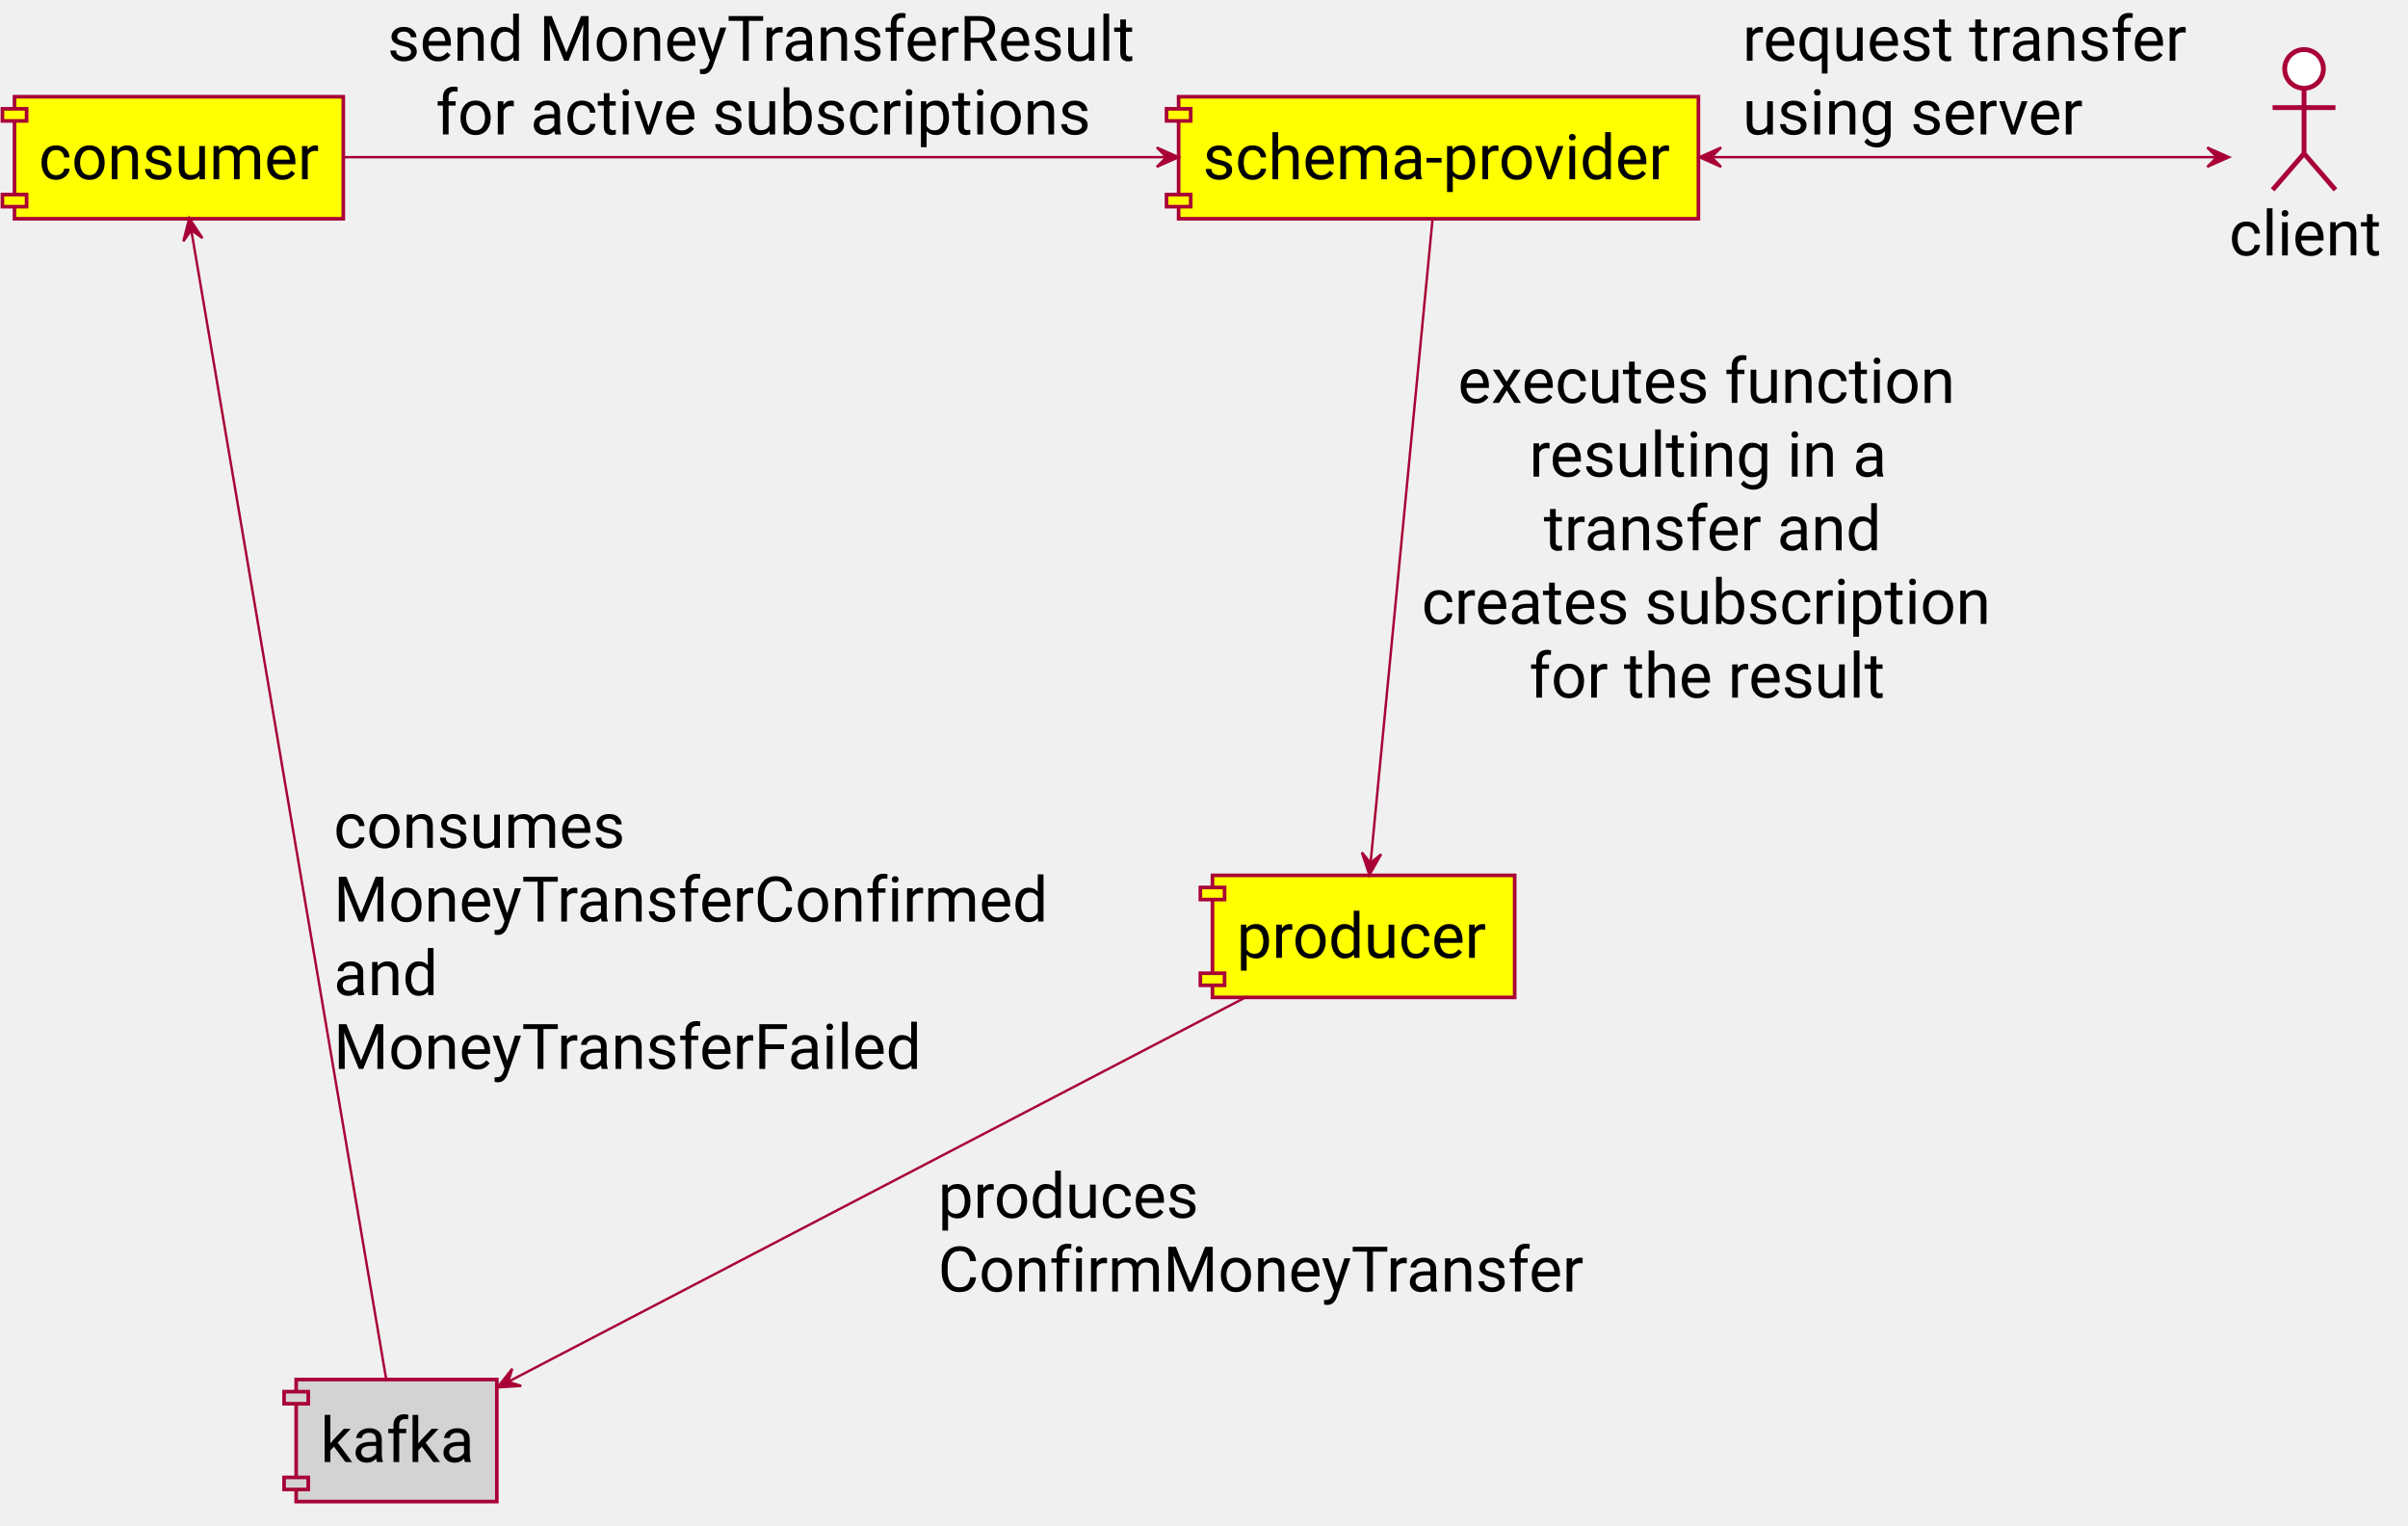
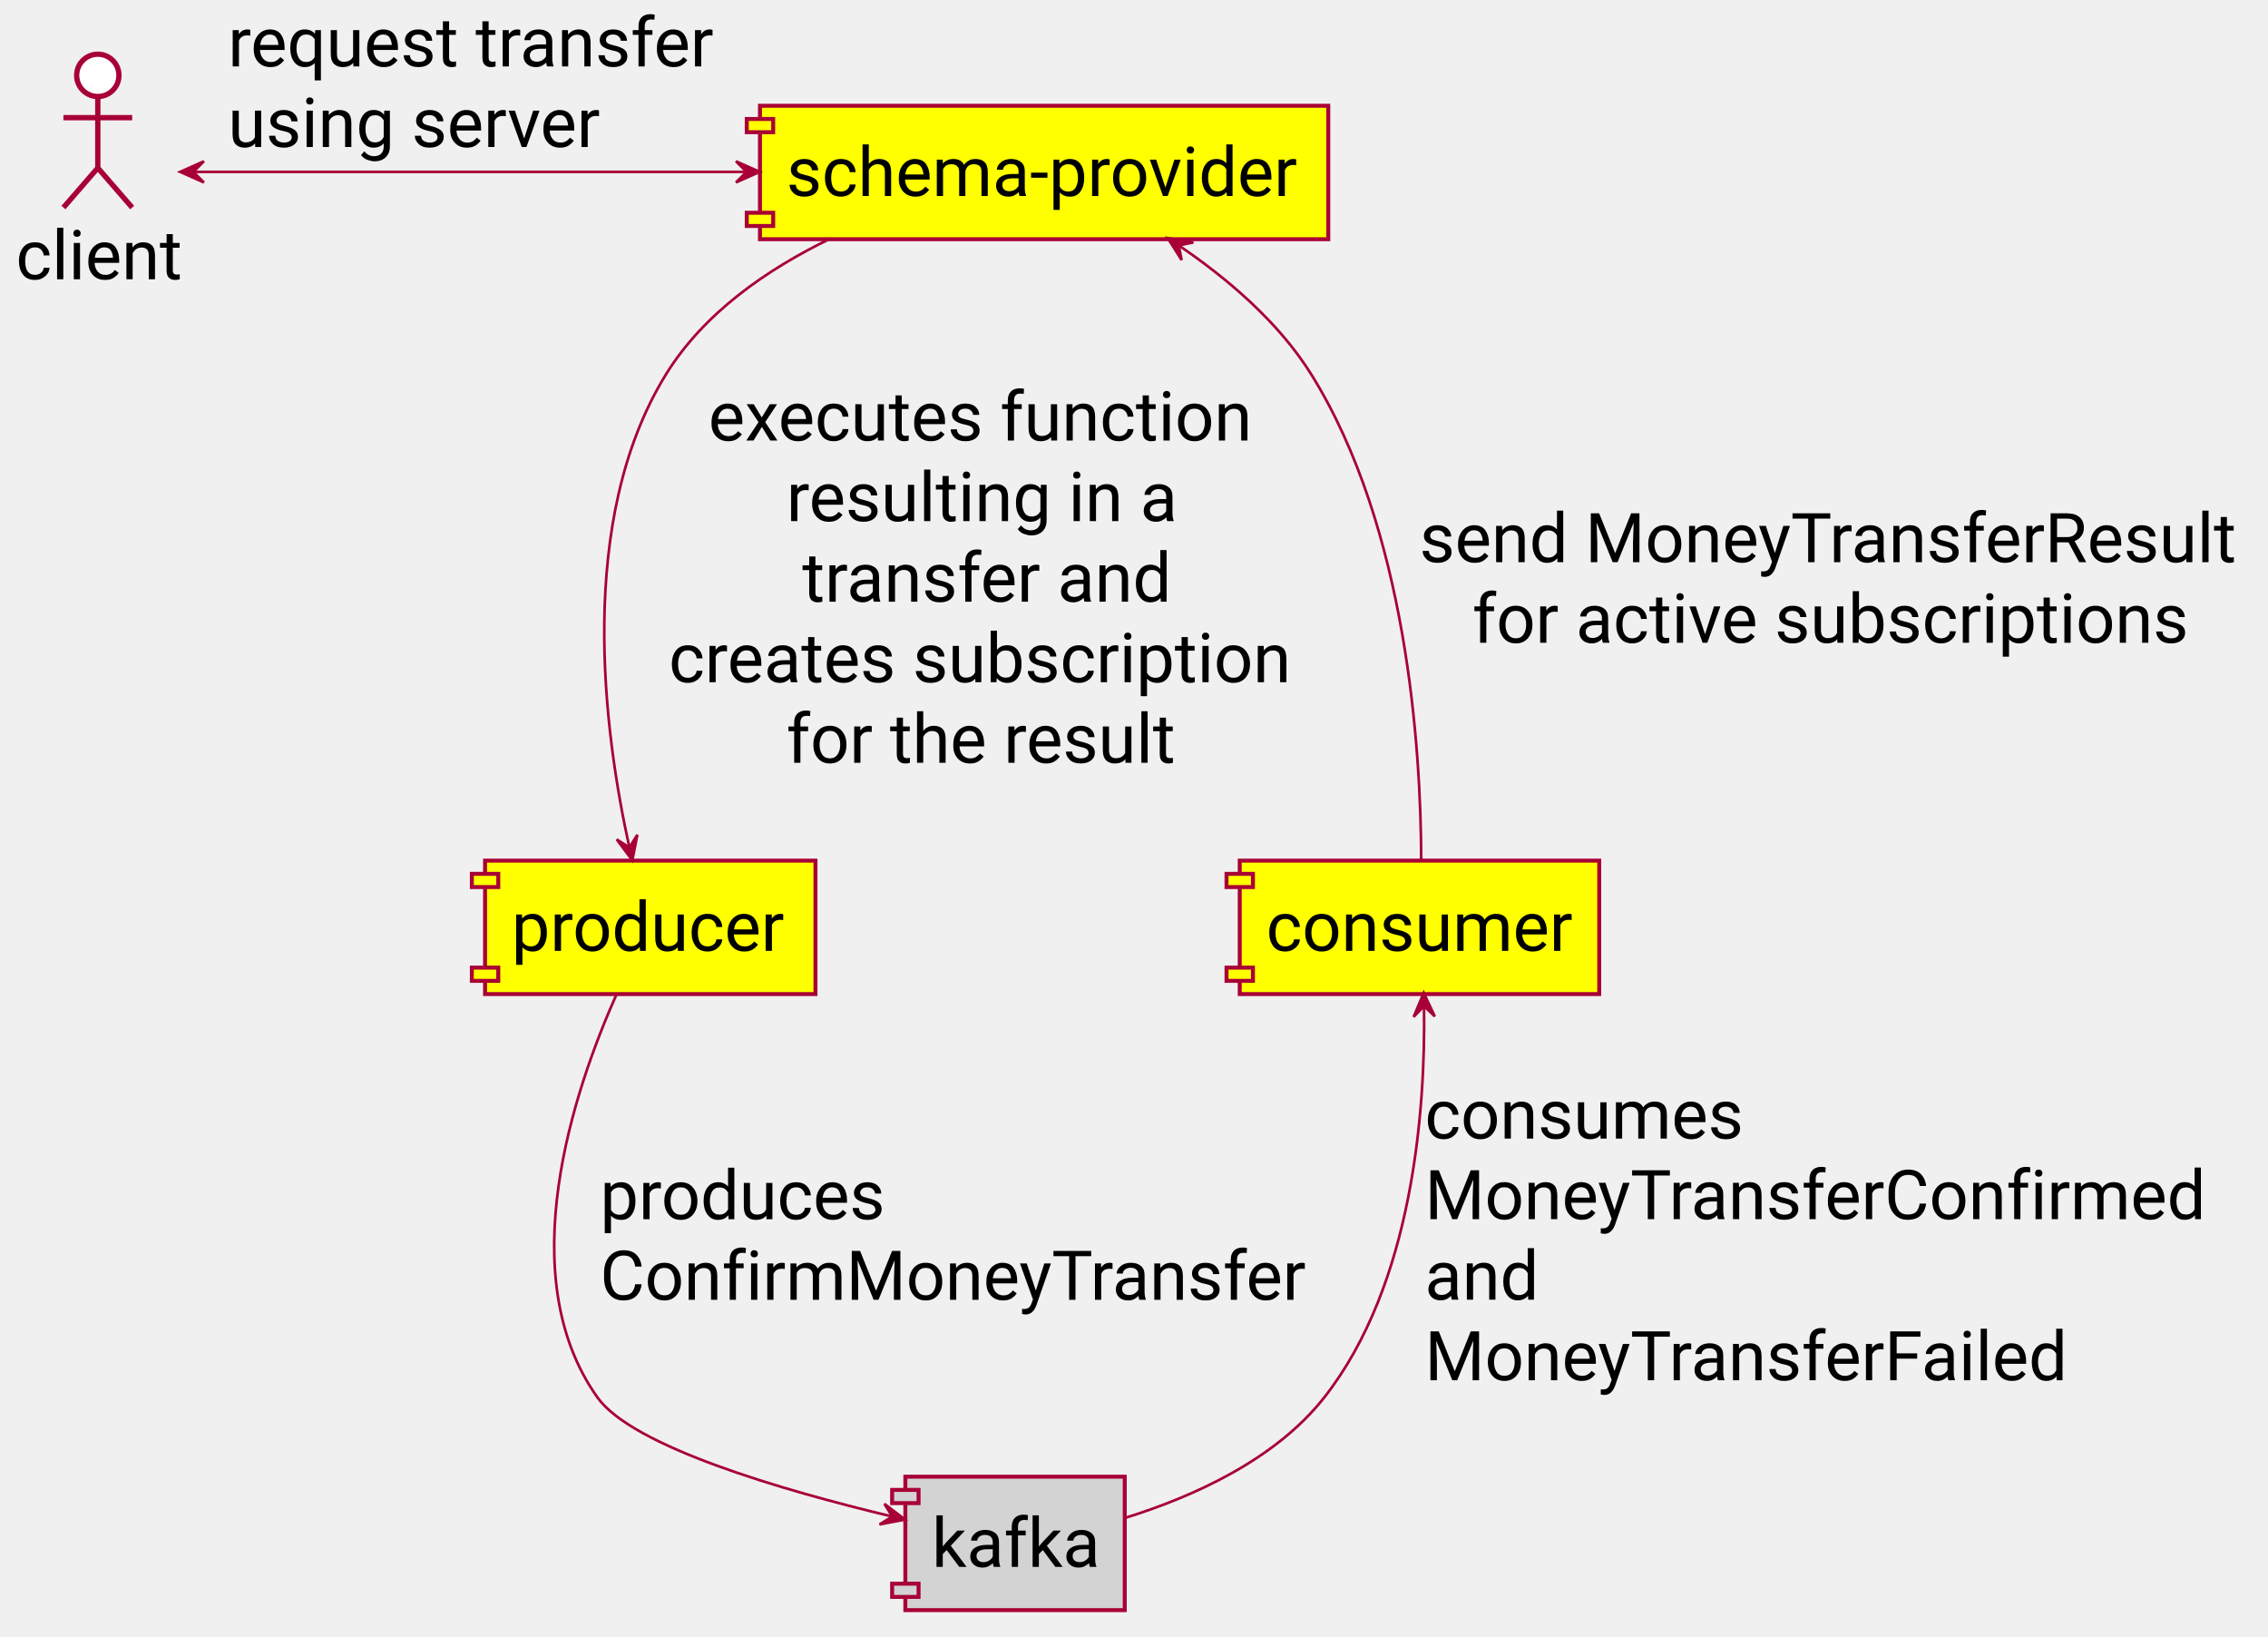
- <svg xmlns="http://www.w3.org/2000/svg" contentScriptType="application/ecmascript" contentStyleType="text/css" height="1262px" preserveAspectRatio="none" style="width:1992px;height:1262px;" version="1.1" viewBox="0 0 1992 1262" width="1992px" zoomAndPan="magnify">
+ <svg xmlns="http://www.w3.org/2000/svg" contentScriptType="application/ecmascript" contentStyleType="text/css" height="1238px" preserveAspectRatio="none" style="width:1716px;height:1238px;" version="1.1" viewBox="0 0 1716 1238" width="1716px" zoomAndPan="magnify">
  <defs />
  <g>
-     <rect fill="#FFFF00" height="100.938" style="stroke: #A80036; stroke-width: 3.0;" width="250" x="1003" y="724" />
-     <rect fill="#FFFF00" height="10" style="stroke: #A80036; stroke-width: 3.0;" width="20" x="993" y="734" />
-     <rect fill="#FFFF00" height="10" style="stroke: #A80036; stroke-width: 3.0;" width="20" x="993" y="804.938" />
-     <text fill="#000000" font-family="Roboto" font-size="52" lengthAdjust="spacingAndGlyphs" textLength="210" x="1023" y="792.242">producer</text>
-     <rect fill="#FFFF00" height="100.938" style="stroke: #A80036; stroke-width: 3.0;" width="272" x="12" y="80" />
-     <rect fill="#FFFF00" height="10" style="stroke: #A80036; stroke-width: 3.0;" width="20" x="2" y="90" />
-     <rect fill="#FFFF00" height="10" style="stroke: #A80036; stroke-width: 3.0;" width="20" x="2" y="160.938" />
-     <text fill="#000000" font-family="Roboto" font-size="52" lengthAdjust="spacingAndGlyphs" textLength="232" x="32" y="148.242">consumer</text>
-     <rect fill="#D3D3D3" height="100.938" style="stroke: #A80036; stroke-width: 3.0;" width="166" x="245" y="1141" />
-     <rect fill="#D3D3D3" height="10" style="stroke: #A80036; stroke-width: 3.0;" width="20" x="235" y="1151" />
-     <rect fill="#D3D3D3" height="10" style="stroke: #A80036; stroke-width: 3.0;" width="20" x="235" y="1221.938" />
-     <text fill="#000000" font-family="Roboto" font-size="52" lengthAdjust="spacingAndGlyphs" textLength="126" x="265" y="1209.242">kafka</text>
-     <ellipse cx="1906" cy="57" fill="#FFFFFF" rx="16" ry="16" style="stroke: #A80036; stroke-width: 4.0;" />
-     <path d="M1906,73 L1906,127 M1880,89 L1932,89 M1906,127 L1880,157 M1906,127 L1932,157 " fill="none" style="stroke: #A80036; stroke-width: 4.0;" />
-     <text fill="#000000" font-family="Roboto" font-size="52" lengthAdjust="spacingAndGlyphs" textLength="124" x="1844" y="211.242">client</text>
-     <rect fill="#FFFF00" height="100.938" style="stroke: #A80036; stroke-width: 3.0;" width="430" x="975" y="80" />
-     <rect fill="#FFFF00" height="10" style="stroke: #A80036; stroke-width: 3.0;" width="20" x="965" y="90" />
-     <rect fill="#FFFF00" height="10" style="stroke: #A80036; stroke-width: 3.0;" width="20" x="965" y="160.938" />
-     <text fill="#000000" font-family="Roboto" font-size="52" lengthAdjust="spacingAndGlyphs" textLength="390" x="995" y="148.242">schema-provider</text>
-     <path d="M1416.455,130 C1560.157,130 1736.703,130 1833.662,130 " fill="none" id="sp-cl" style="stroke: #A80036; stroke-width: 2.0;" />
-     <polygon fill="#A80036" points="1843.939,130,1825.939,122,1833.939,130,1825.939,138,1843.939,130" style="stroke: #A80036; stroke-width: 2.0;" />
-     <polygon fill="#A80036" points="1405.795,130,1423.795,138,1415.795,130,1423.795,122,1405.795,130" style="stroke: #A80036; stroke-width: 2.0;" />
-     <text fill="#000000" font-family="Roboto" font-size="52" lengthAdjust="spacingAndGlyphs" textLength="366" x="1441.5" y="50.242">request transfer</text>
-     <text fill="#000000" font-family="Roboto" font-size="52" lengthAdjust="spacingAndGlyphs" textLength="280" x="1441.5" y="111.18">using server</text>
-     <path d="M1185.135,180.534 C1173.862,297.628 1145.99,587.138 1133.83,713.443 " fill="none" id="sp-&gt;p" style="stroke: #A80036; stroke-width: 2.0;" />
-     <polygon fill="#A80036" points="1132.842,723.701,1142.531,706.551,1133.801,713.747,1126.605,705.017,1132.842,723.701" style="stroke: #A80036; stroke-width: 2.0;" />
-     <text fill="#000000" font-family="Roboto" font-size="52" lengthAdjust="spacingAndGlyphs" textLength="408" x="1206" y="333.242">executes function</text>
-     <text fill="#000000" font-family="Roboto" font-size="52" lengthAdjust="spacingAndGlyphs" textLength="290" x="1265" y="394.18">resulting in a</text>
-     <text fill="#000000" font-family="Roboto" font-size="52" lengthAdjust="spacingAndGlyphs" textLength="278" x="1277" y="455.117">transfer and</text>
-     <text fill="#000000" font-family="Roboto" font-size="52" lengthAdjust="spacingAndGlyphs" textLength="468" x="1176" y="516.055">creates subscription</text>
-     <text fill="#000000" font-family="Roboto" font-size="52" lengthAdjust="spacingAndGlyphs" textLength="290" x="1265" y="576.992">for the result</text>
-     <path d="M284.223,130 C457.008,130 757.361,130 964.544,130 " fill="none" id="c-&gt;sp" style="stroke: #A80036; stroke-width: 2.0;" />
-     <polygon fill="#A80036" points="974.956,130,956.956,122,964.956,130,956.956,138,974.956,130" style="stroke: #A80036; stroke-width: 2.0;" />
-     <text fill="#000000" font-family="Roboto" font-size="52" lengthAdjust="spacingAndGlyphs" textLength="618" x="320.5" y="50.242">send MoneyTransferResult</text>
-     <text fill="#000000" font-family="Roboto" font-size="52" lengthAdjust="spacingAndGlyphs" textLength="538" x="360.5" y="111.18">for active subscriptions</text>
-     <path d="M1031.501,824.3 C876.259,905.22 573.056,1063.264 420.439,1142.816 " fill="none" id="p-&gt;kc" style="stroke: #A80036; stroke-width: 2.0;" />
-     <polygon fill="#A80036" points="411.5,1147.476,431.159,1146.249,420.367,1142.853,423.763,1132.061,411.5,1147.476" style="stroke: #A80036; stroke-width: 2.0;" />
-     <text fill="#000000" font-family="Roboto" font-size="52" lengthAdjust="spacingAndGlyphs" textLength="218" x="776" y="1007.242">produces</text>
-     <text fill="#000000" font-family="Roboto" font-size="52" lengthAdjust="spacingAndGlyphs" textLength="538" x="776" y="1068.18">ConfirmMoneyTransfer</text>
-     <path d="M158.324,190.853 C190.689,381.629 289.779,965.71 319.492,1140.848 " fill="none" id="c&lt;-kc" style="stroke: #A80036; stroke-width: 2.0;" />
-     <polygon fill="#A80036" points="156.561,180.46,151.684,199.545,158.233,190.32,167.458,196.869,156.561,180.46" style="stroke: #A80036; stroke-width: 2.0;" />
-     <text fill="#000000" font-family="Roboto" font-size="52" lengthAdjust="spacingAndGlyphs" textLength="240" x="276" y="701.242">consumes</text>
-     <text fill="#000000" font-family="Roboto" font-size="52" lengthAdjust="spacingAndGlyphs" textLength="596" x="276" y="762.18">MoneyTransferConfirmed</text>
-     <text fill="#000000" font-family="Roboto" font-size="52" lengthAdjust="spacingAndGlyphs" textLength="86" x="276" y="823.117">and</text>
-     <text fill="#000000" font-family="Roboto" font-size="52" lengthAdjust="spacingAndGlyphs" textLength="490" x="276" y="884.055">MoneyTransferFailed</text>
+     <rect fill="#FFFF00" height="100.938" style="stroke: #A80036; stroke-width: 3.0;" width="250" x="367" y="651" />
+     <rect fill="#FFFF00" height="10" style="stroke: #A80036; stroke-width: 3.0;" width="20" x="357" y="661" />
+     <rect fill="#FFFF00" height="10" style="stroke: #A80036; stroke-width: 3.0;" width="20" x="357" y="731.938" />
+     <text fill="#000000" font-family="Roboto" font-size="52" lengthAdjust="spacingAndGlyphs" textLength="210" x="387" y="719.242">producer</text>
+     <rect fill="#FFFF00" height="100.938" style="stroke: #A80036; stroke-width: 3.0;" width="272" x="938" y="651" />
+     <rect fill="#FFFF00" height="10" style="stroke: #A80036; stroke-width: 3.0;" width="20" x="928" y="661" />
+     <rect fill="#FFFF00" height="10" style="stroke: #A80036; stroke-width: 3.0;" width="20" x="928" y="731.938" />
+     <text fill="#000000" font-family="Roboto" font-size="52" lengthAdjust="spacingAndGlyphs" textLength="232" x="958" y="719.242">consumer</text>
+     <rect fill="#D3D3D3" height="100.938" style="stroke: #A80036; stroke-width: 3.0;" width="166" x="685" y="1117" />
+     <rect fill="#D3D3D3" height="10" style="stroke: #A80036; stroke-width: 3.0;" width="20" x="675" y="1127" />
+     <rect fill="#D3D3D3" height="10" style="stroke: #A80036; stroke-width: 3.0;" width="20" x="675" y="1197.938" />
+     <text fill="#000000" font-family="Roboto" font-size="52" lengthAdjust="spacingAndGlyphs" textLength="126" x="705" y="1185.242">kafka</text>
+     <ellipse cx="74" cy="57" fill="#FFFFFF" rx="16" ry="16" style="stroke: #A80036; stroke-width: 4.0;" />
+     <path d="M74,73 L74,127 M48,89 L100,89 M74,127 L48,157 M74,127 L100,157 " fill="none" style="stroke: #A80036; stroke-width: 4.0;" />
+     <text fill="#000000" font-family="Roboto" font-size="52" lengthAdjust="spacingAndGlyphs" textLength="124" x="12" y="211.242">client</text>
+     <rect fill="#FFFF00" height="100.938" style="stroke: #A80036; stroke-width: 3.0;" width="430" x="575" y="80" />
+     <rect fill="#FFFF00" height="10" style="stroke: #A80036; stroke-width: 3.0;" width="20" x="565" y="90" />
+     <rect fill="#FFFF00" height="10" style="stroke: #A80036; stroke-width: 3.0;" width="20" x="565" y="160.938" />
+     <text fill="#000000" font-family="Roboto" font-size="52" lengthAdjust="spacingAndGlyphs" textLength="390" x="595" y="148.242">schema-provider</text>
+     <path d="M146.84,130 C244.133,130 420.915,130 564.55,130 " fill="none" id="cl-sp" style="stroke: #A80036; stroke-width: 2.0;" />
+     <polygon fill="#A80036" points="574.833,130,556.833,122,564.833,130,556.833,138,574.833,130" style="stroke: #A80036; stroke-width: 2.0;" />
+     <polygon fill="#A80036" points="136.288,130,154.288,138,146.288,130,154.288,122,136.288,130" style="stroke: #A80036; stroke-width: 2.0;" />
+     <text fill="#000000" font-family="Roboto" font-size="52" lengthAdjust="spacingAndGlyphs" textLength="366" x="172.5" y="50.242">request transfer</text>
+     <text fill="#000000" font-family="Roboto" font-size="52" lengthAdjust="spacingAndGlyphs" textLength="280" x="172.5" y="111.18">using server</text>
+     <path d="M628.578,180.356 C580.27,203.679 532.594,236.791 504,283 C435.536,393.639 457.048,554.224 476.113,640.603 " fill="none" id="sp-&gt;p" style="stroke: #A80036; stroke-width: 2.0;" />
+     <polygon fill="#A80036" points="478.42,650.761,482.235,631.437,476.205,641.01,466.632,634.98,478.42,650.761" style="stroke: #A80036; stroke-width: 2.0;" />
+     <text fill="#000000" font-family="Roboto" font-size="52" lengthAdjust="spacingAndGlyphs" textLength="408" x="536" y="333.242">executes function</text>
+     <text fill="#000000" font-family="Roboto" font-size="52" lengthAdjust="spacingAndGlyphs" textLength="290" x="595" y="394.18">resulting in a</text>
+     <text fill="#000000" font-family="Roboto" font-size="52" lengthAdjust="spacingAndGlyphs" textLength="278" x="607" y="455.117">transfer and</text>
+     <text fill="#000000" font-family="Roboto" font-size="52" lengthAdjust="spacingAndGlyphs" textLength="468" x="506" y="516.055">creates subscription</text>
+     <text fill="#000000" font-family="Roboto" font-size="52" lengthAdjust="spacingAndGlyphs" textLength="290" x="595" y="576.992">for the result</text>
+     <path d="M466.919,751.137 C433.783,825.274 386.784,965.243 452,1057 C478.437,1094.196 591.447,1127.168 674.809,1147.091 " fill="none" id="p-&gt;kc" style="stroke: #A80036; stroke-width: 2.0;" />
+     <polygon fill="#A80036" points="684.821,1149.455,669.142,1137.532,675.089,1147.156,665.464,1153.103,684.821,1149.455" style="stroke: #A80036; stroke-width: 2.0;" />
+     <text fill="#000000" font-family="Roboto" font-size="52" lengthAdjust="spacingAndGlyphs" textLength="218" x="454" y="922.242">produces</text>
+     <text fill="#000000" font-family="Roboto" font-size="52" lengthAdjust="spacingAndGlyphs" textLength="538" x="454" y="983.18">ConfirmMoneyTransfer</text>
+     <path d="M1077.443,761.949 C1078.555,838.79 1069.351,971.191 1002,1057 C964.861,1104.318 902.489,1132.238 851.475,1148.104 " fill="none" id="c&lt;-kc" style="stroke: #A80036; stroke-width: 2.0;" />
+     <polygon fill="#A80036" points="1077.209,751.027,1069.596,769.194,1077.423,761.025,1085.592,768.852,1077.209,751.027" style="stroke: #A80036; stroke-width: 2.0;" />
+     <text fill="#000000" font-family="Roboto" font-size="52" lengthAdjust="spacingAndGlyphs" textLength="240" x="1078" y="861.242">consumes</text>
+     <text fill="#000000" font-family="Roboto" font-size="52" lengthAdjust="spacingAndGlyphs" textLength="596" x="1078" y="922.18">MoneyTransferConfirmed</text>
+     <text fill="#000000" font-family="Roboto" font-size="52" lengthAdjust="spacingAndGlyphs" textLength="86" x="1078" y="983.117">and</text>
+     <text fill="#000000" font-family="Roboto" font-size="52" lengthAdjust="spacingAndGlyphs" textLength="490" x="1078" y="1044.055">MoneyTransferFailed</text>
+     <path d="M891.85,185.629 C928.778,210.713 967.415,243.623 992,283 C1064.848,399.678 1075.126,567.467 1075.3,650.504 " fill="none" id="sp&lt;-c" style="stroke: #A80036; stroke-width: 2.0;" />
+     <polygon fill="#A80036" points="883.507,180.072,894.053,196.709,891.83,185.616,902.923,183.393,883.507,180.072" style="stroke: #A80036; stroke-width: 2.0;" />
+     <text fill="#000000" font-family="Roboto" font-size="52" lengthAdjust="spacingAndGlyphs" textLength="618" x="1074" y="425.242">send MoneyTransferResult</text>
+     <text fill="#000000" font-family="Roboto" font-size="52" lengthAdjust="spacingAndGlyphs" textLength="538" x="1114" y="486.18">for active subscriptions</text>
  </g>
</svg>
